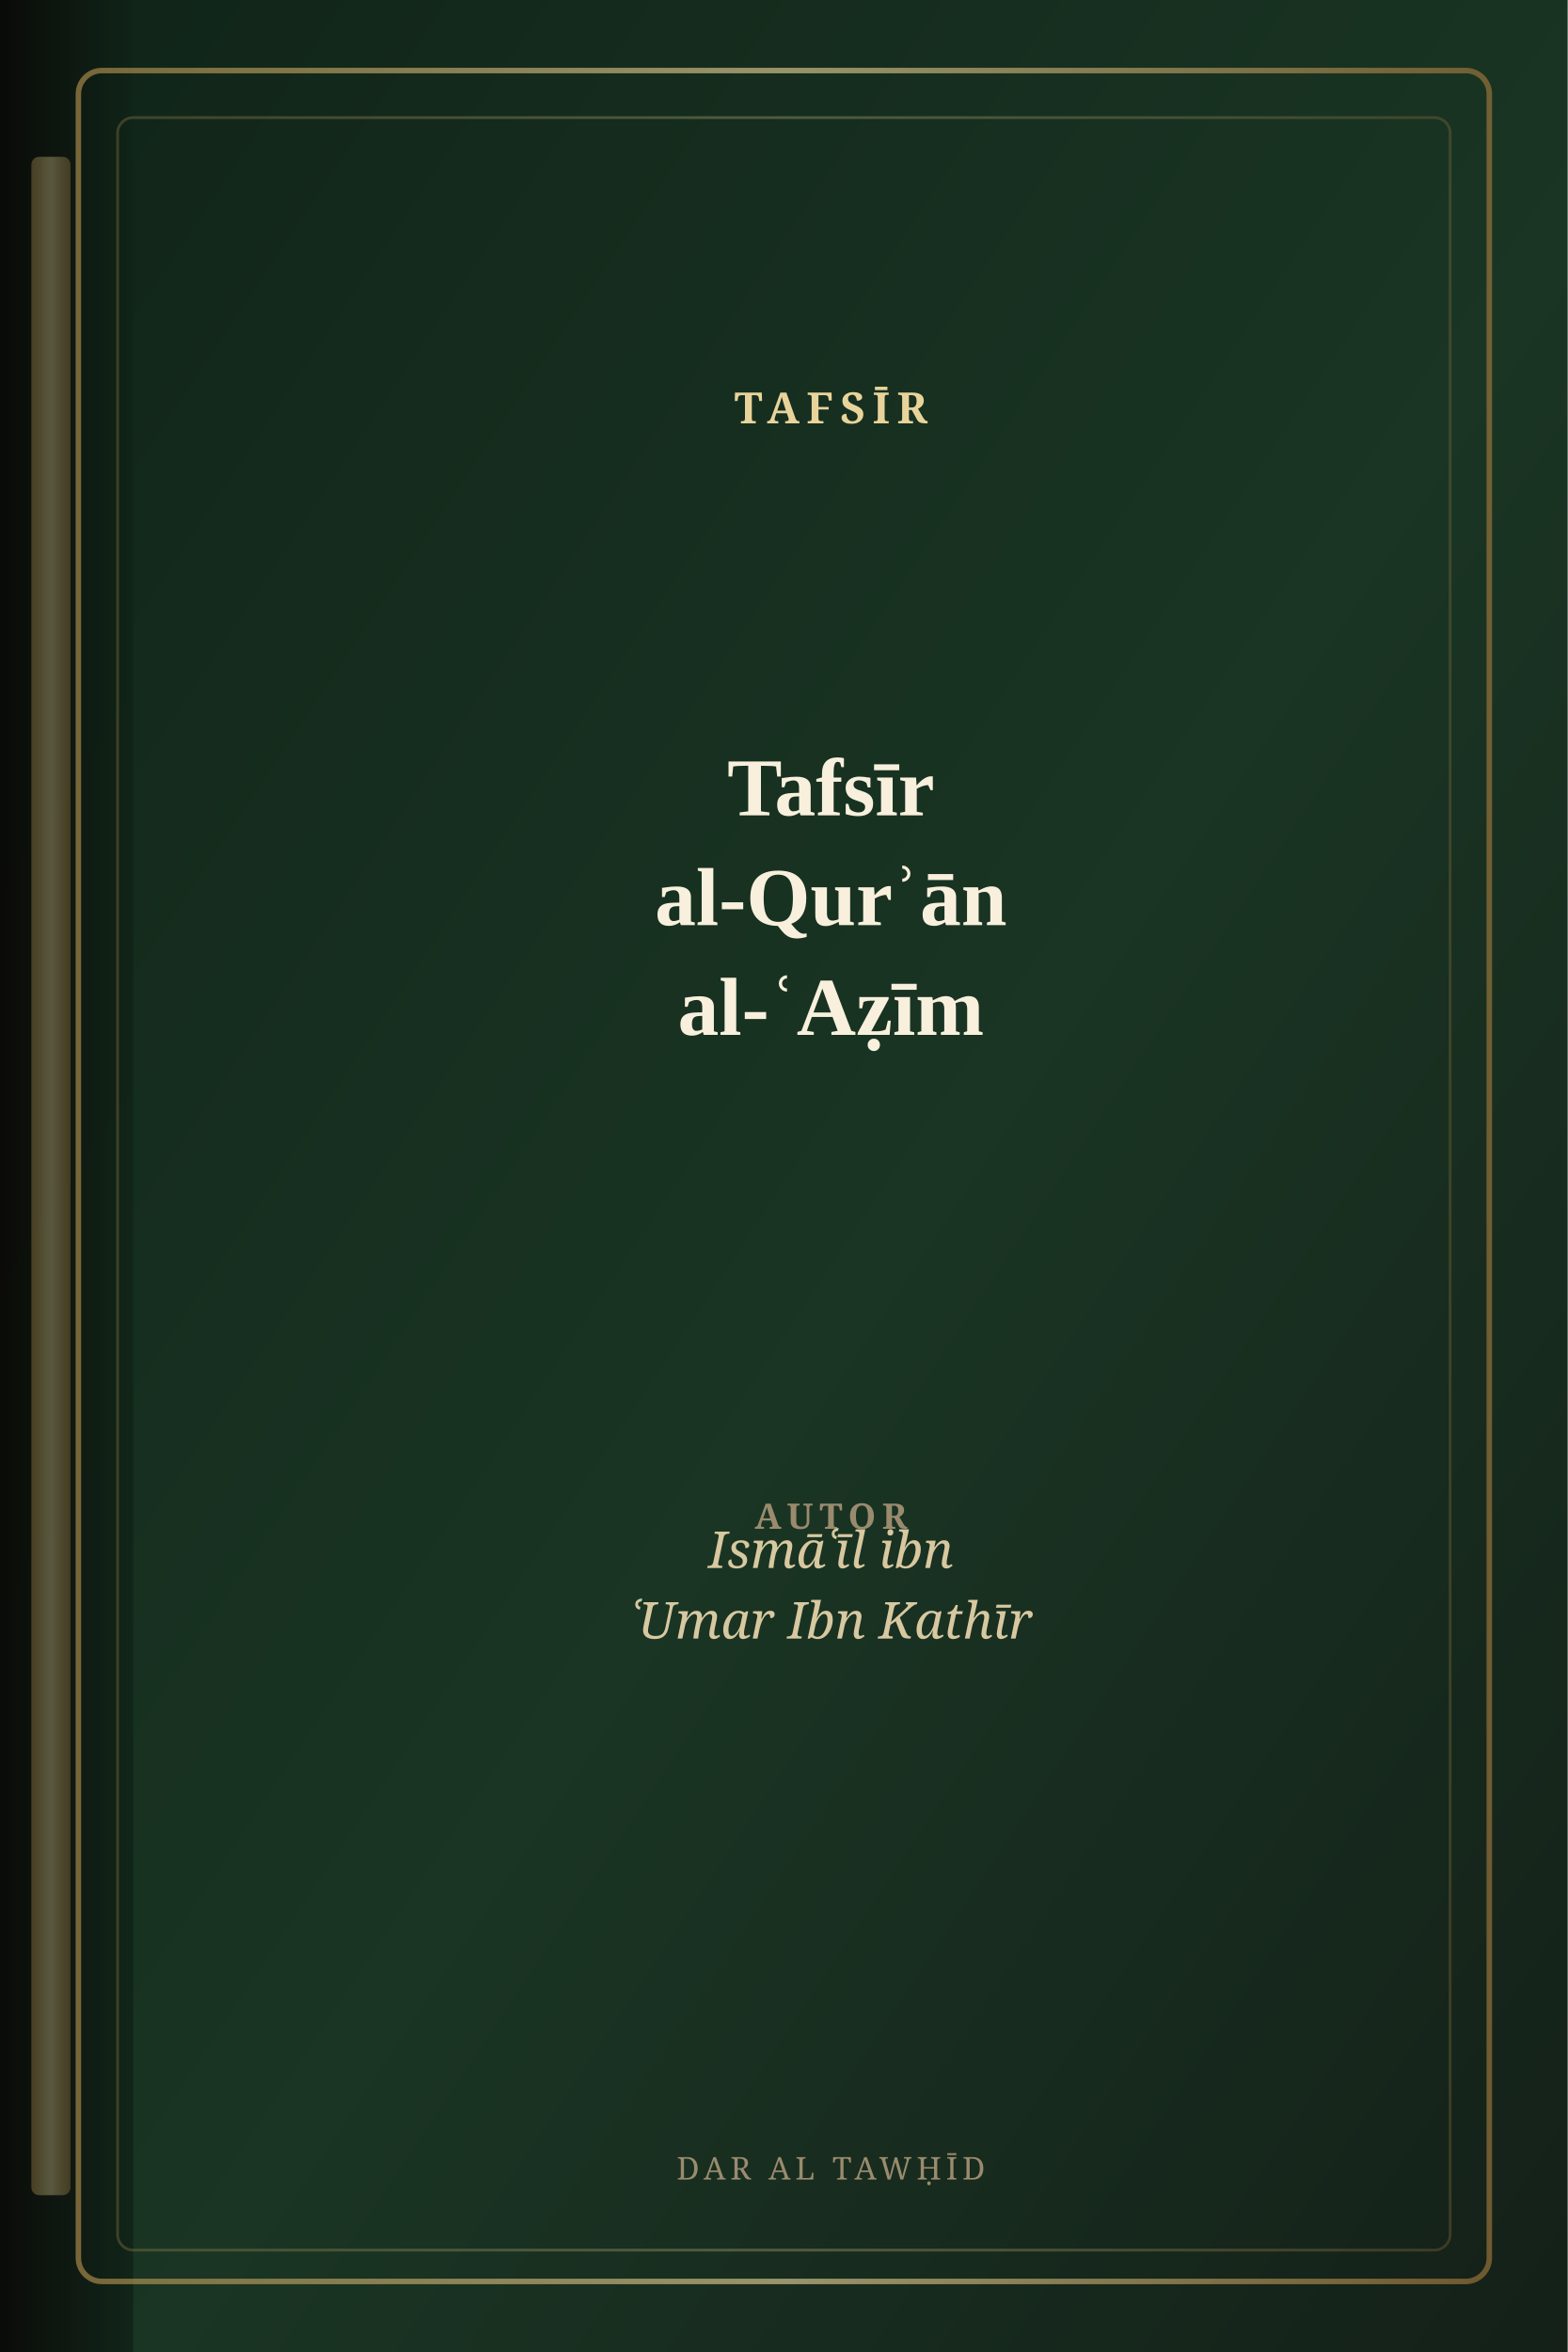
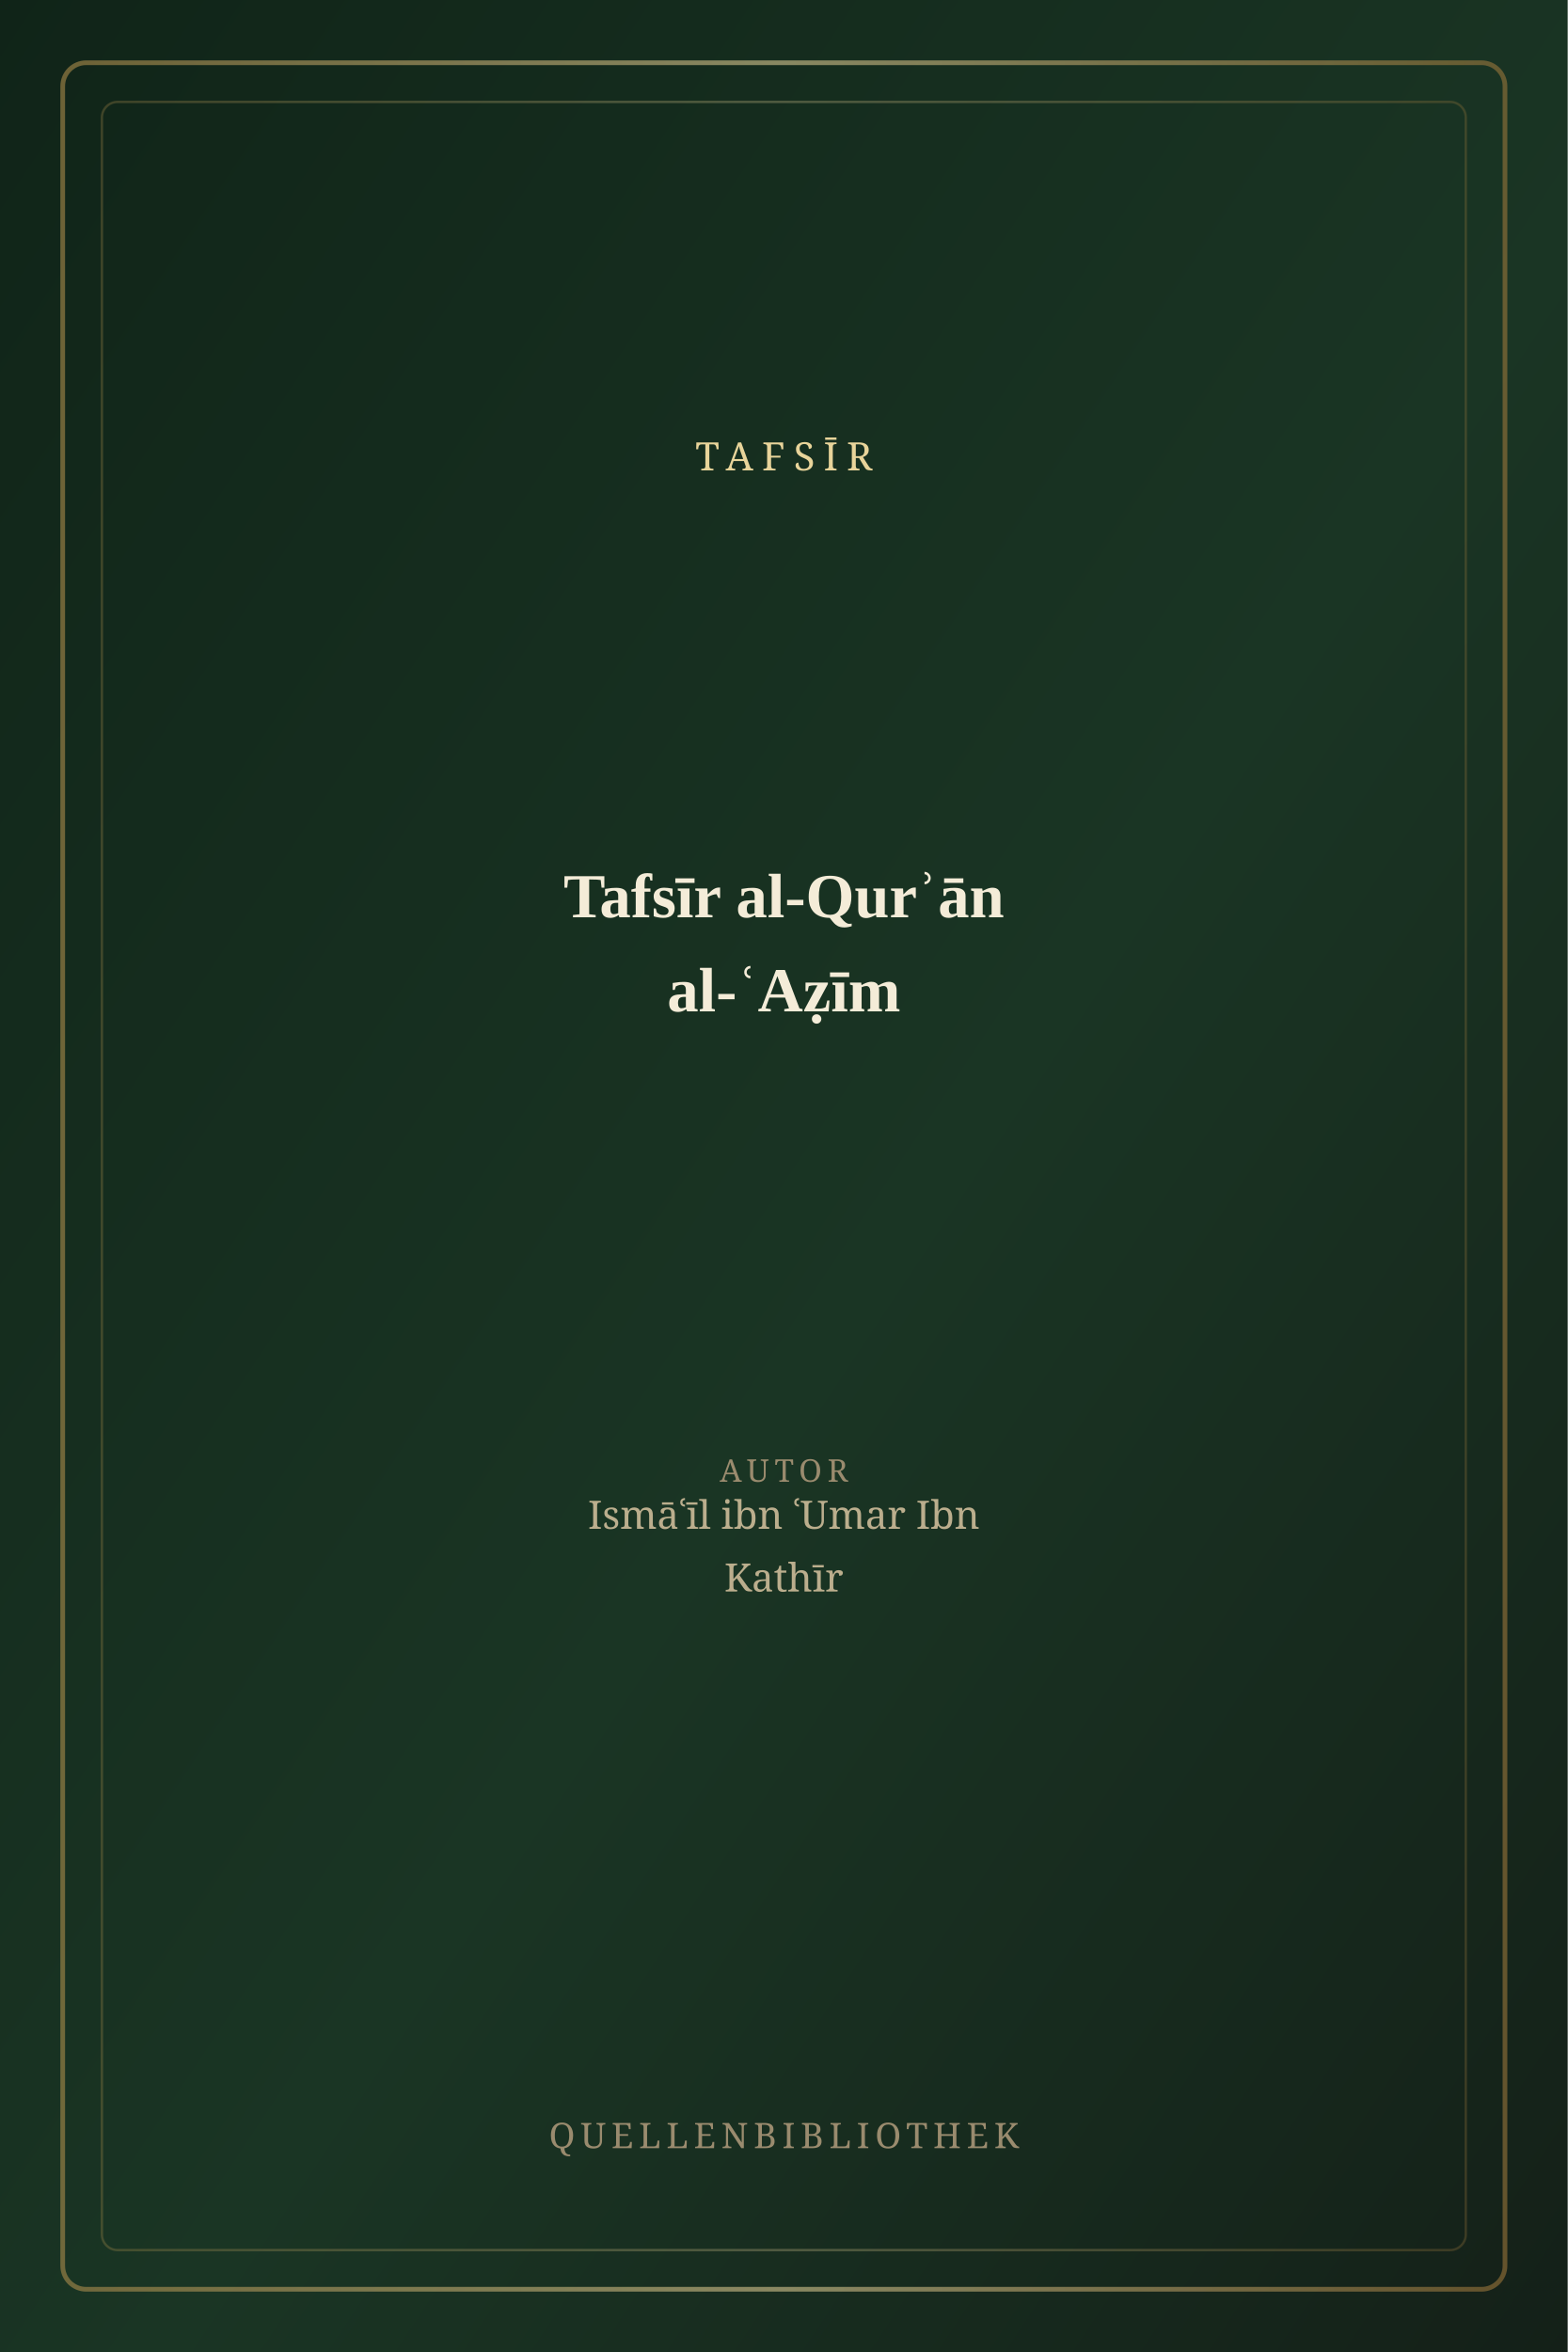
<svg xmlns="http://www.w3.org/2000/svg" viewBox="0 0 400 600" role="img" aria-label="Buchcover: Tafsīr al-Qurʾān al-ʿAẓīm">
  <defs>
    <linearGradient id="bg" x1="0%" y1="0%" x2="100%" y2="100%">
      <stop offset="0%" stop-color="#102418" />
      <stop offset="55%" stop-color="#1a3524" />
      <stop offset="100%" stop-color="#142018" />
    </linearGradient>
    <linearGradient id="gold" x1="0%" y1="0%" x2="100%" y2="0%">
      <stop offset="0%" stop-color="#b8944f" />
      <stop offset="50%" stop-color="#e8d49a" />
      <stop offset="100%" stop-color="#a67c3d" />
    </linearGradient>
-     <linearGradient id="spine" x1="0%" y1="0%" x2="100%" y2="0%">
-       <stop offset="0%" stop-color="#0a0806" />
-       <stop offset="100%" stop-color="#102418" />
-     </linearGradient>
  </defs>
  <rect width="400" height="600" fill="url(#bg)" />
-   <rect x="0" y="0" width="34" height="600" fill="url(#spine)" opacity="0.92" />
-   <rect x="8" y="40" width="10" height="520" rx="2" fill="url(#gold)" opacity="0.35" />
-   <rect x="20" y="18" width="360" height="564" rx="6" fill="none" stroke="url(#gold)" stroke-width="1.4" opacity="0.62" />
-   <rect x="30" y="30" width="340" height="544" rx="4" fill="none" stroke="url(#gold)" stroke-width="0.7" opacity="0.28" />
-   <text x="212" y="108" text-anchor="middle" fill="#e8d49a" font-family="Georgia,serif" font-size="11" font-weight="700" letter-spacing="1.8">TAFSĪR</text>
-   <line x1="78" y1="124" x2="346" y2="124" stroke="url(#gold)" stroke-width="0.9" opacity="0.48" />
-   <text x="212" y="208" text-anchor="middle" fill="#f8f0dc" font-family="Georgia,'Times New Roman',serif" font-size="21" font-weight="700">Tafsīr</text>
-   <text x="212" y="236" text-anchor="middle" fill="#f8f0dc" font-family="Georgia,'Times New Roman',serif" font-size="21" font-weight="700">al-Qurʾān</text>
-   <text x="212" y="264" text-anchor="middle" fill="#f8f0dc" font-family="Georgia,'Times New Roman',serif" font-size="21" font-weight="700">al-ʿAẓīm</text>
-   <line x1="78" y1="372" x2="346" y2="372" stroke="url(#gold)" stroke-width="0.7" opacity="0.38" />
-   <text x="212" y="390" text-anchor="middle" fill="#9a8b6e" font-family="Georgia,serif" font-size="9" font-weight="700" letter-spacing="1.6">AUTOR</text>
-   <text x="212" y="400" text-anchor="middle" fill="#d8c8a0" font-family="Georgia,serif" font-size="13" font-style="italic">Ismāʿīl ibn</text>
-   <text x="212" y="418" text-anchor="middle" fill="#d8c8a0" font-family="Georgia,serif" font-size="13" font-style="italic">ʿUmar Ibn Kathīr</text>
-   <text x="212" y="556" text-anchor="middle" fill="#9a8b6e" font-family="Georgia,serif" font-size="8" letter-spacing="1.2">DAR AL TAWḤĪD</text>
+   <rect x="16" y="16" width="368" height="568" rx="6" fill="none" stroke="url(#gold)" stroke-width="1.2" opacity="0.55" />
+   <rect x="26" y="26" width="348" height="548" rx="4" fill="none" stroke="url(#gold)" stroke-width="0.6" opacity="0.28" />
+   <text x="200" y="120" text-anchor="middle" fill="#e8d49a" font-family="Georgia,serif" font-size="10" letter-spacing="2.2">TAFSĪR</text>
+   <line x1="90" y1="136" x2="310" y2="136" stroke="url(#gold)" stroke-width="0.8" opacity="0.45" />
+   <text x="200" y="234" text-anchor="middle" fill="#f4ecd8" font-family="Georgia,'Times New Roman',serif" font-size="16" font-weight="600">Tafsīr al-Qurʾān</text>
+   <text x="200" y="258" text-anchor="middle" fill="#f4ecd8" font-family="Georgia,'Times New Roman',serif" font-size="16" font-weight="600">al-ʿAẓīm</text>
+   <line x1="90" y1="360" x2="310" y2="360" stroke="url(#gold)" stroke-width="0.6" opacity="0.35" />
+   <text x="200" y="378" text-anchor="middle" fill="#9a8b6e" font-family="Georgia,serif" font-size="8" letter-spacing="1.4">AUTOR</text>
+   <text x="200" y="390" text-anchor="middle" fill="#c9b896" font-family="Georgia,serif" font-size="10" opacity="0.92">Ismāʿīl ibn ʿUmar Ibn</text>
+   <text x="200" y="406" text-anchor="middle" fill="#c9b896" font-family="Georgia,serif" font-size="10" opacity="0.92">Kathīr</text>
+   <text x="200" y="548" text-anchor="middle" fill="#9a8b6e" font-family="Georgia,serif" font-size="9" letter-spacing="1.4">QUELLENBIBLIOTHEK</text>
</svg>
